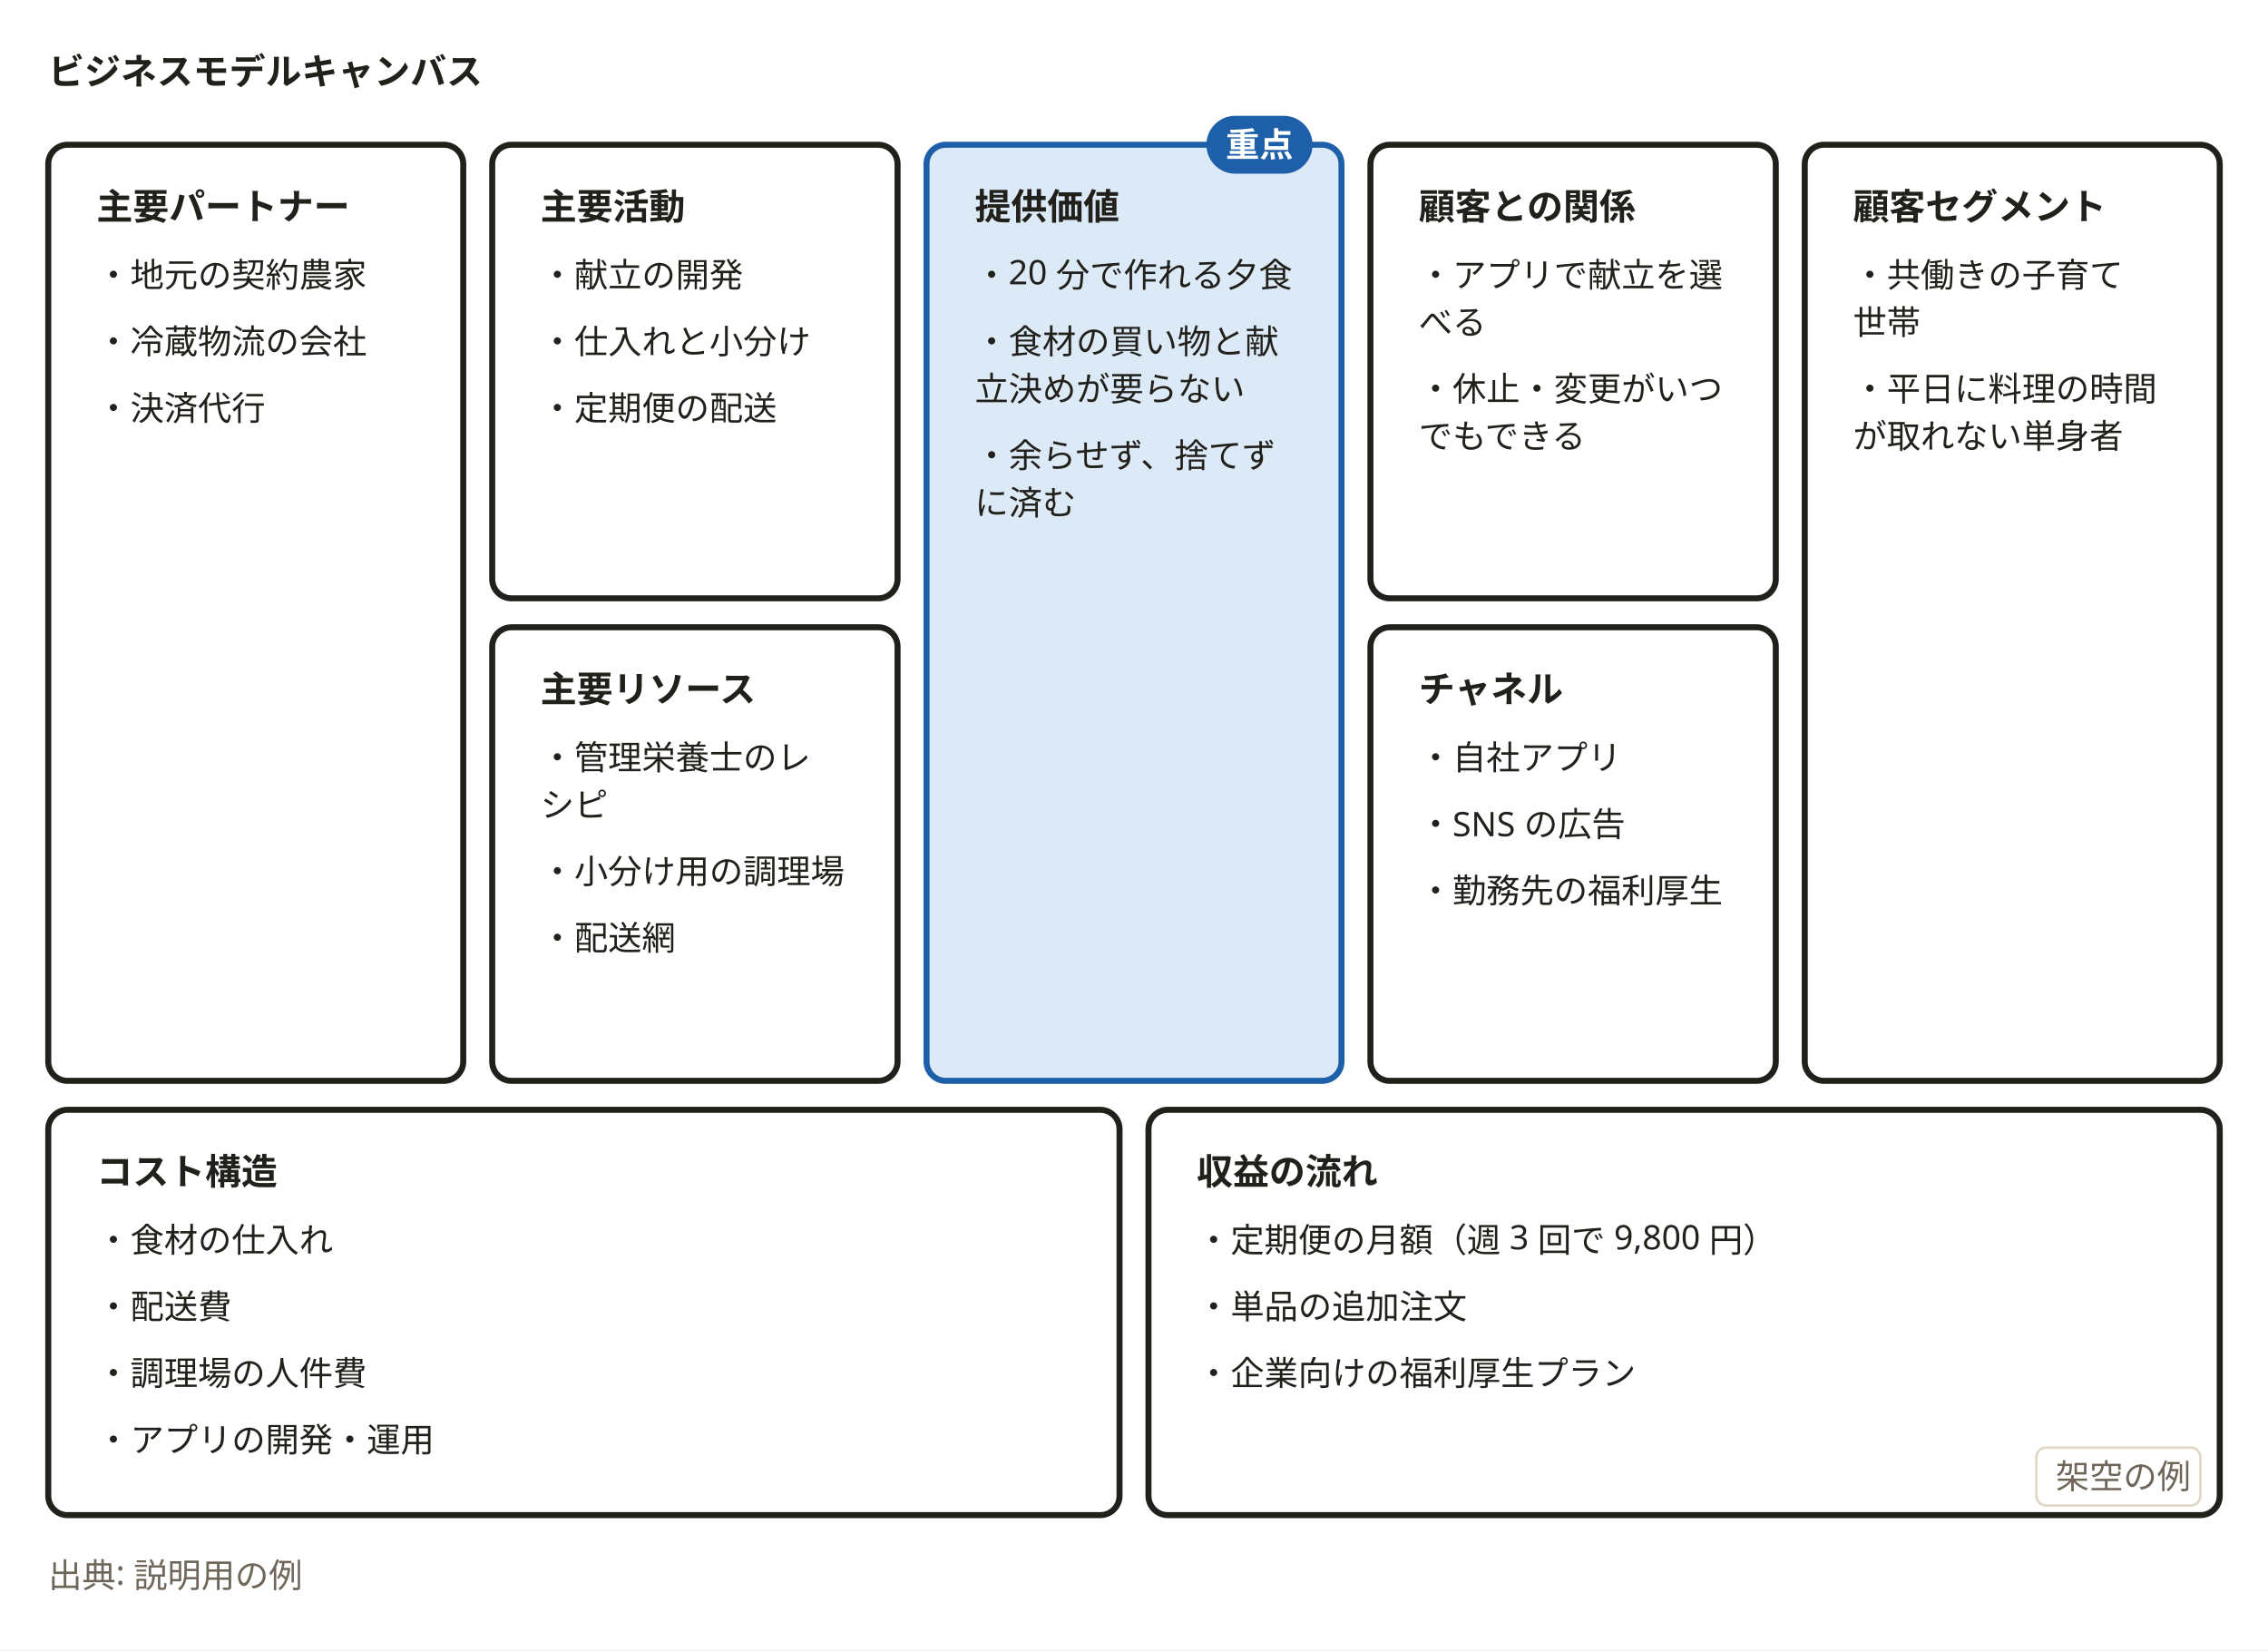
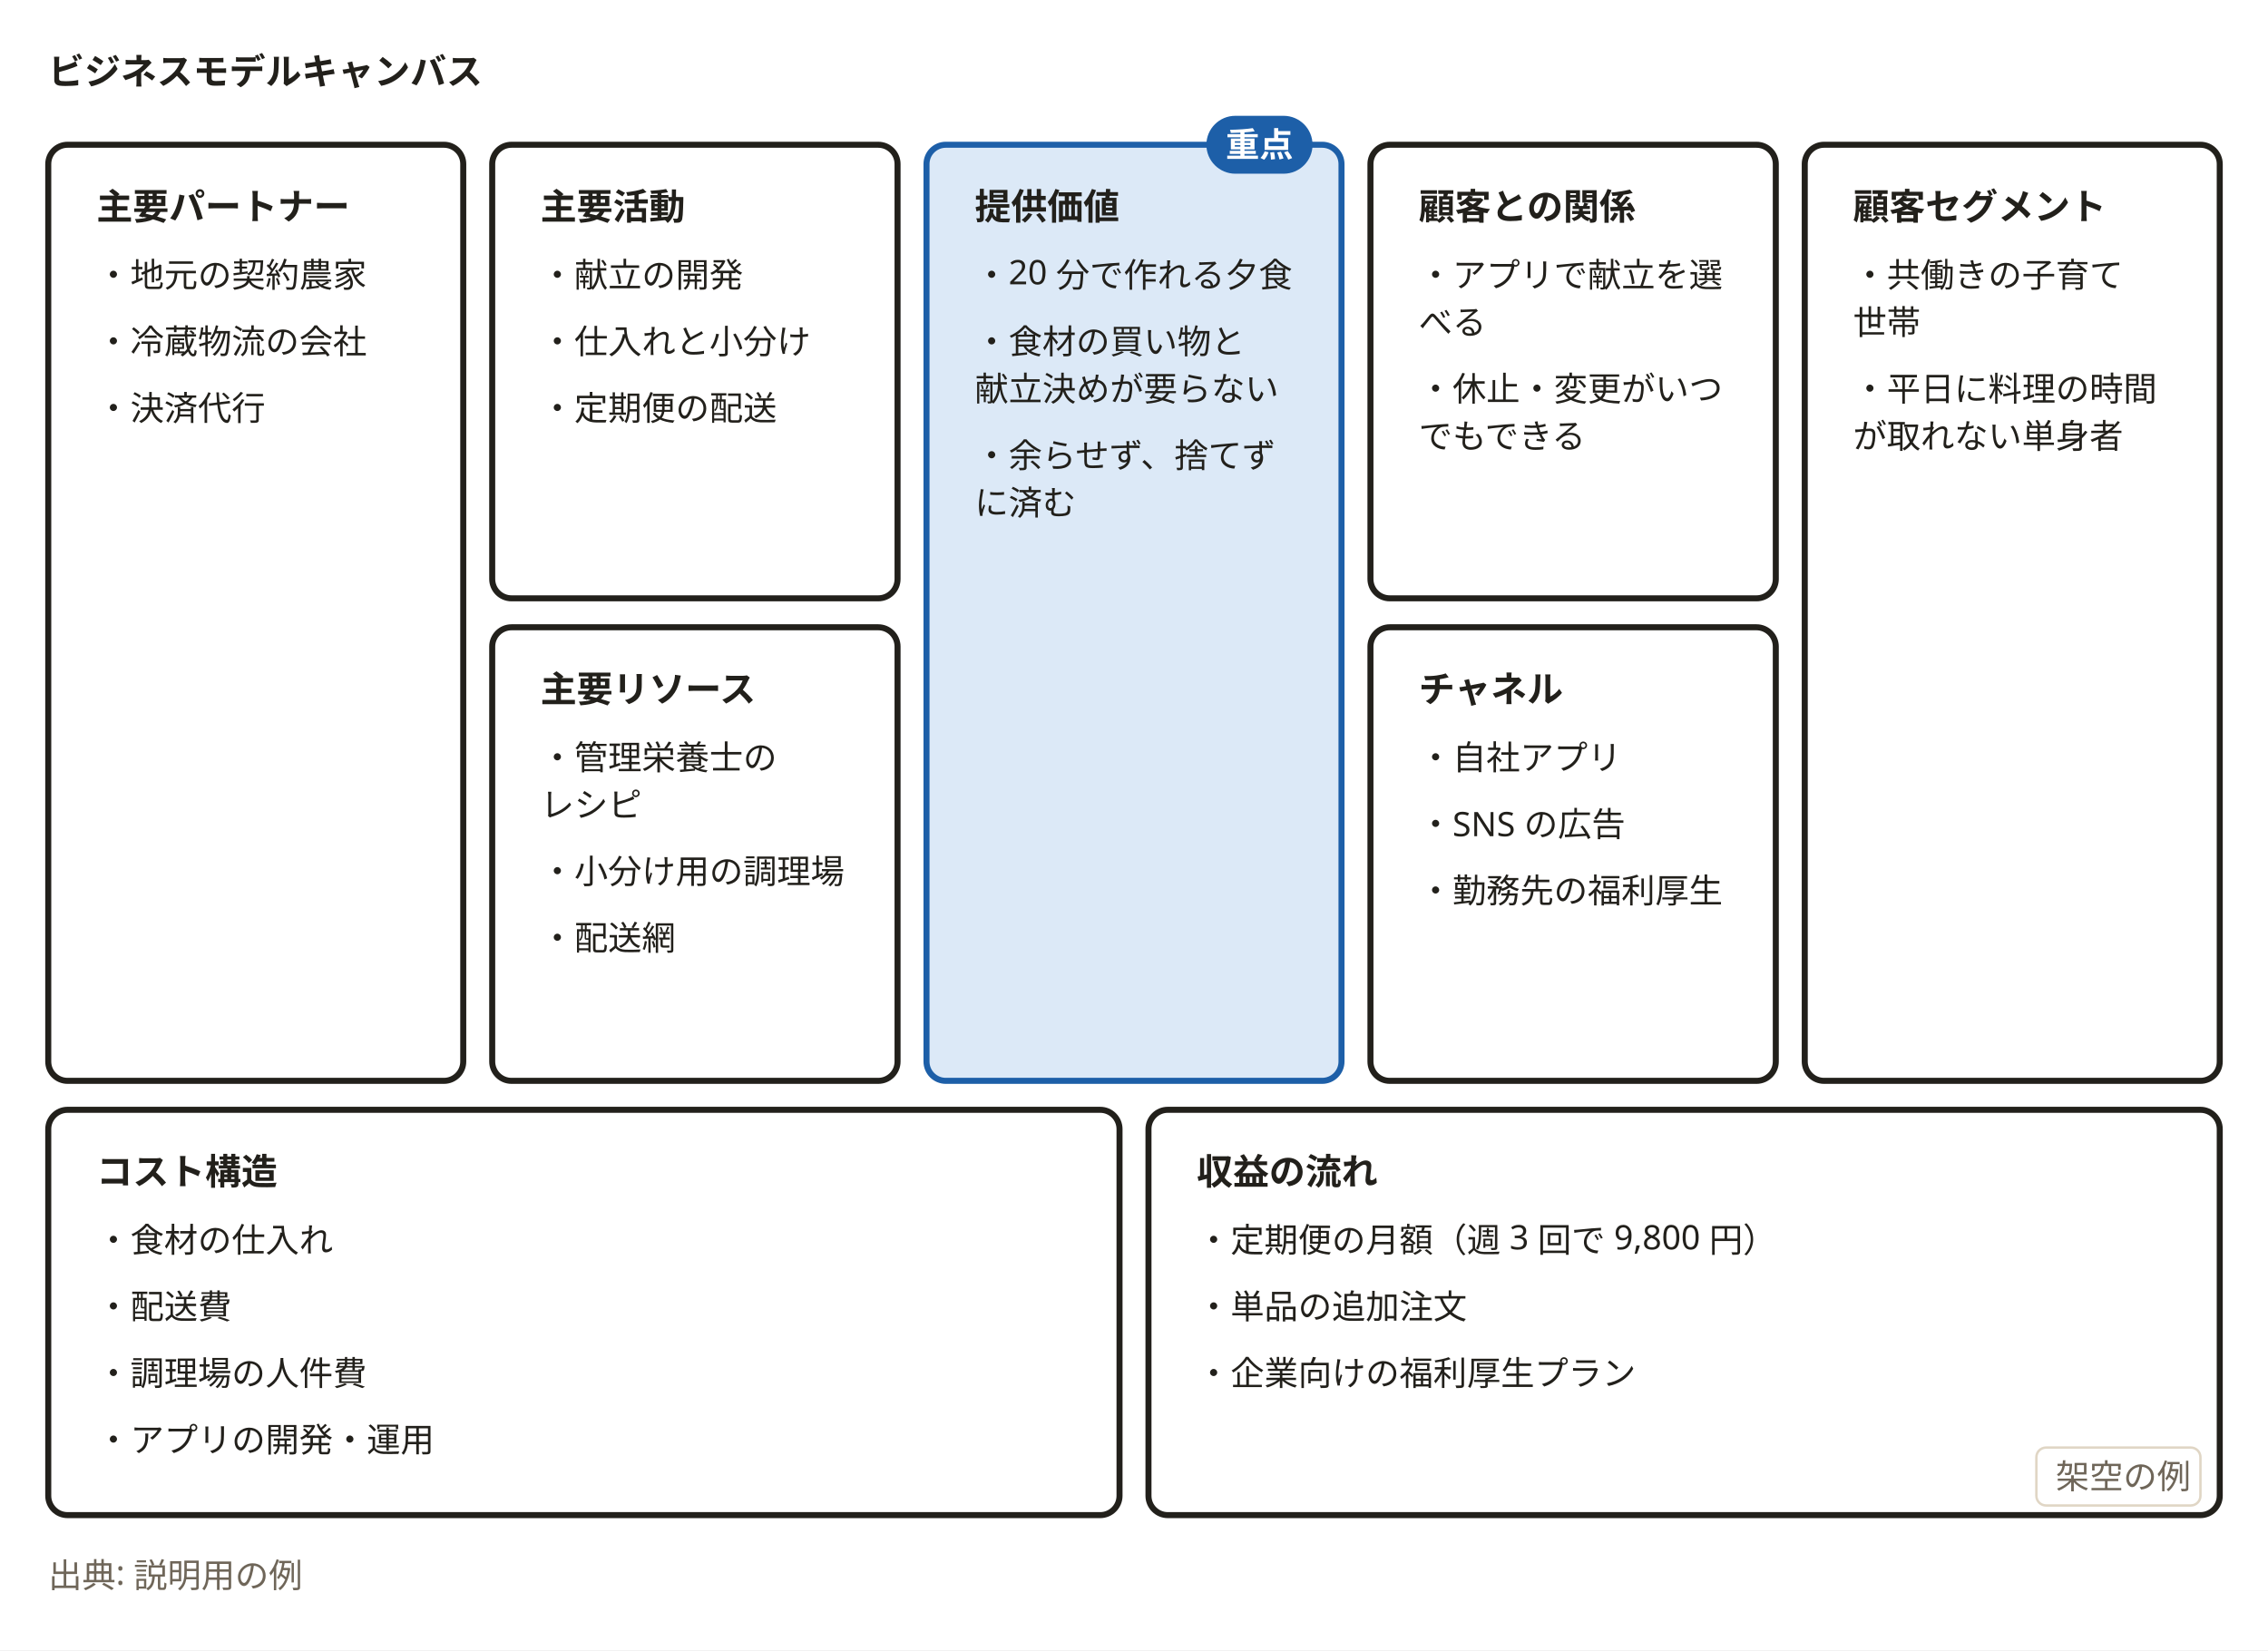
<svg xmlns="http://www.w3.org/2000/svg" width="940" height="684" viewBox="0 0 940 684" role="img" aria-labelledby="svg-title svg-desc">
  <style>
    text { font-family: 'Hiragino Sans','Hiragino Kaku Gothic ProN','Yu Gothic','YuGothic',Meiryo,'Noto Sans JP',sans-serif; }
    .emoji { font-family: 'Noto Color Emoji','Segoe UI Emoji',sans-serif; }
  </style>
  <rect x="0" y="0" width="940" height="684" fill="#ffffff" />
  <text x="20" y="35" font-size="15" font-weight="700" fill="#22201b">ビジネスモデルキャンバス</text>
  <rect x="20" y="60" width="172" height="388" rx="8" fill="#ffffff" stroke="#22201b" stroke-width="2.5" />
  <text x="40" y="91" font-size="15" font-weight="700" fill="#22201b">主要パートナー</text>
  <text x="40" y="119" font-size="14" font-weight="400" fill="#22201b">・地元の契約農家</text>
  <text x="40" y="146.6" font-size="14" font-weight="400" fill="#22201b">・冷蔵物流の会社</text>
  <text x="40" y="174.2" font-size="14" font-weight="400" fill="#22201b">・決済代行</text>
  <rect x="204" y="60" width="168" height="188" rx="8" fill="#ffffff" stroke="#22201b" stroke-width="2.5" />
  <text x="224" y="91" font-size="15" font-weight="700" fill="#22201b">主要活動</text>
  <text x="224" y="119" font-size="14" font-weight="400" fill="#22201b">・献立の開発</text>
  <text x="224" y="146.6" font-size="14" font-weight="400" fill="#22201b">・仕入れと小分け</text>
  <text x="224" y="174.2" font-size="14" font-weight="400" fill="#22201b">・定期便の配送</text>
  <rect x="204" y="260" width="168" height="188" rx="8" fill="#ffffff" stroke="#22201b" stroke-width="2.5" />
  <text x="224" y="291" font-size="15" font-weight="700" fill="#22201b">主要リソース</text>
-   <text x="224" y="319" font-size="14" font-weight="400" fill="#22201b">・管理栄養士のレ</text>
-   <text x="224" y="338.6" font-size="14" font-weight="400" fill="#22201b">シピ</text>
+   <text x="224" y="319" font-size="14" font-weight="400" fill="#22201b">・管理栄養士の</text>
+   <text x="224" y="338.6" font-size="14" font-weight="400" fill="#22201b">レシピ</text>
  <text x="224" y="366.2" font-size="14" font-weight="400" fill="#22201b">・小分け用の調理場</text>
  <text x="224" y="393.8" font-size="14" font-weight="400" fill="#22201b">・配送網</text>
  <rect x="384" y="60" width="172" height="388" rx="8" fill="#dce9f7" stroke="#1d5fa8" stroke-width="2.5" />
  <text x="404" y="91" font-size="15" font-weight="700" fill="#22201b">提供価値</text>
  <text x="404" y="119" font-size="14" font-weight="400" fill="#22201b">・20 分で作れる夕食</text>
-   <text x="404" y="146.6" font-size="14" font-weight="400" fill="#22201b">・食材の買い物と献</text>
-   <text x="404" y="166.2" font-size="14" font-weight="400" fill="#22201b">立決めが要らない</text>
+   <text x="404" y="146.6" font-size="14" font-weight="400" fill="#22201b">・食材の買い物と</text>
+   <text x="404" y="166.2" font-size="14" font-weight="400" fill="#22201b">献立決めが要らない</text>
  <text x="404" y="193.8" font-size="14" font-weight="400" fill="#22201b">・余らせず、捨てず</text>
  <text x="404" y="213.4" font-size="14" font-weight="400" fill="#22201b">に済む</text>
  <rect x="500" y="48" width="44" height="24" rx="12" fill="#1d5fa8" />
  <text x="522" y="65" text-anchor="middle" font-size="14" font-weight="700" fill="#ffffff">重点</text>
  <rect x="568" y="60" width="168" height="188" rx="8" fill="#ffffff" stroke="#22201b" stroke-width="2.5" />
  <text x="588" y="91" font-size="15" font-weight="700" fill="#22201b">顧客との関係</text>
  <text x="588" y="119" font-size="14" font-weight="400" fill="#22201b">・アプリで献立を選</text>
  <text x="588" y="138.6" font-size="14" font-weight="400" fill="#22201b">べる</text>
  <text x="588" y="166.2" font-size="14" font-weight="400" fill="#22201b">・休止・変更がいつ</text>
  <text x="588" y="185.8" font-size="14" font-weight="400" fill="#22201b">でもできる</text>
  <rect x="568" y="260" width="168" height="188" rx="8" fill="#ffffff" stroke="#22201b" stroke-width="2.5" />
  <text x="588" y="291" font-size="15" font-weight="700" fill="#22201b">チャネル</text>
  <text x="588" y="319" font-size="14" font-weight="400" fill="#22201b">・自社アプリ</text>
  <text x="588" y="346.6" font-size="14" font-weight="400" fill="#22201b">・SNS の広告</text>
  <text x="588" y="374.2" font-size="14" font-weight="400" fill="#22201b">・勤務先の福利厚生</text>
  <rect x="748" y="60" width="172" height="388" rx="8" fill="#ffffff" stroke="#22201b" stroke-width="2.5" />
  <text x="768" y="91" font-size="15" font-weight="700" fill="#22201b">顧客セグメント</text>
  <text x="768" y="119" font-size="14" font-weight="400" fill="#22201b">・共働きの子育て</text>
  <text x="768" y="138.6" font-size="14" font-weight="400" fill="#22201b">世帯</text>
  <text x="768" y="166.2" font-size="14" font-weight="400" fill="#22201b">・平日に料理の時間</text>
  <text x="768" y="185.8" font-size="14" font-weight="400" fill="#22201b">が取れない単身者</text>
  <rect x="20" y="460" width="444" height="168" rx="8" fill="#ffffff" stroke="#22201b" stroke-width="2.5" />
  <text x="40" y="491" font-size="15" font-weight="700" fill="#22201b">コスト構造</text>
  <text x="40" y="519" font-size="14" font-weight="400" fill="#22201b">・食材の仕入れ</text>
  <text x="40" y="546.6" font-size="14" font-weight="400" fill="#22201b">・配送費</text>
  <text x="40" y="574.2" font-size="14" font-weight="400" fill="#22201b">・調理場の人件費</text>
  <text x="40" y="601.8" font-size="14" font-weight="400" fill="#22201b">・アプリの開発・運用</text>
  <rect x="476" y="460" width="444" height="168" rx="8" fill="#ffffff" stroke="#22201b" stroke-width="2.5" />
  <text x="496" y="491" font-size="15" font-weight="700" fill="#22201b">収益の流れ</text>
  <text x="496" y="519" font-size="14" font-weight="400" fill="#22201b">・定期便の月額（週 3 回で 9,800 円）</text>
  <text x="496" y="546.6" font-size="14" font-weight="400" fill="#22201b">・単品の追加注文</text>
  <text x="496" y="574.2" font-size="14" font-weight="400" fill="#22201b">・企業向けの福利厚生プラン</text>
  <rect x="844" y="600" width="68" height="24" rx="4" fill="#ffffff" stroke="#e0d6c5" stroke-width="1" />
  <text x="880" y="617" font-size="14" text-anchor="middle" fill="#6f6659">架空の例</text>
  <text x="20" y="658" font-size="14" font-weight="400" fill="#6f6659">出典: 説明用の例</text>
</svg>
